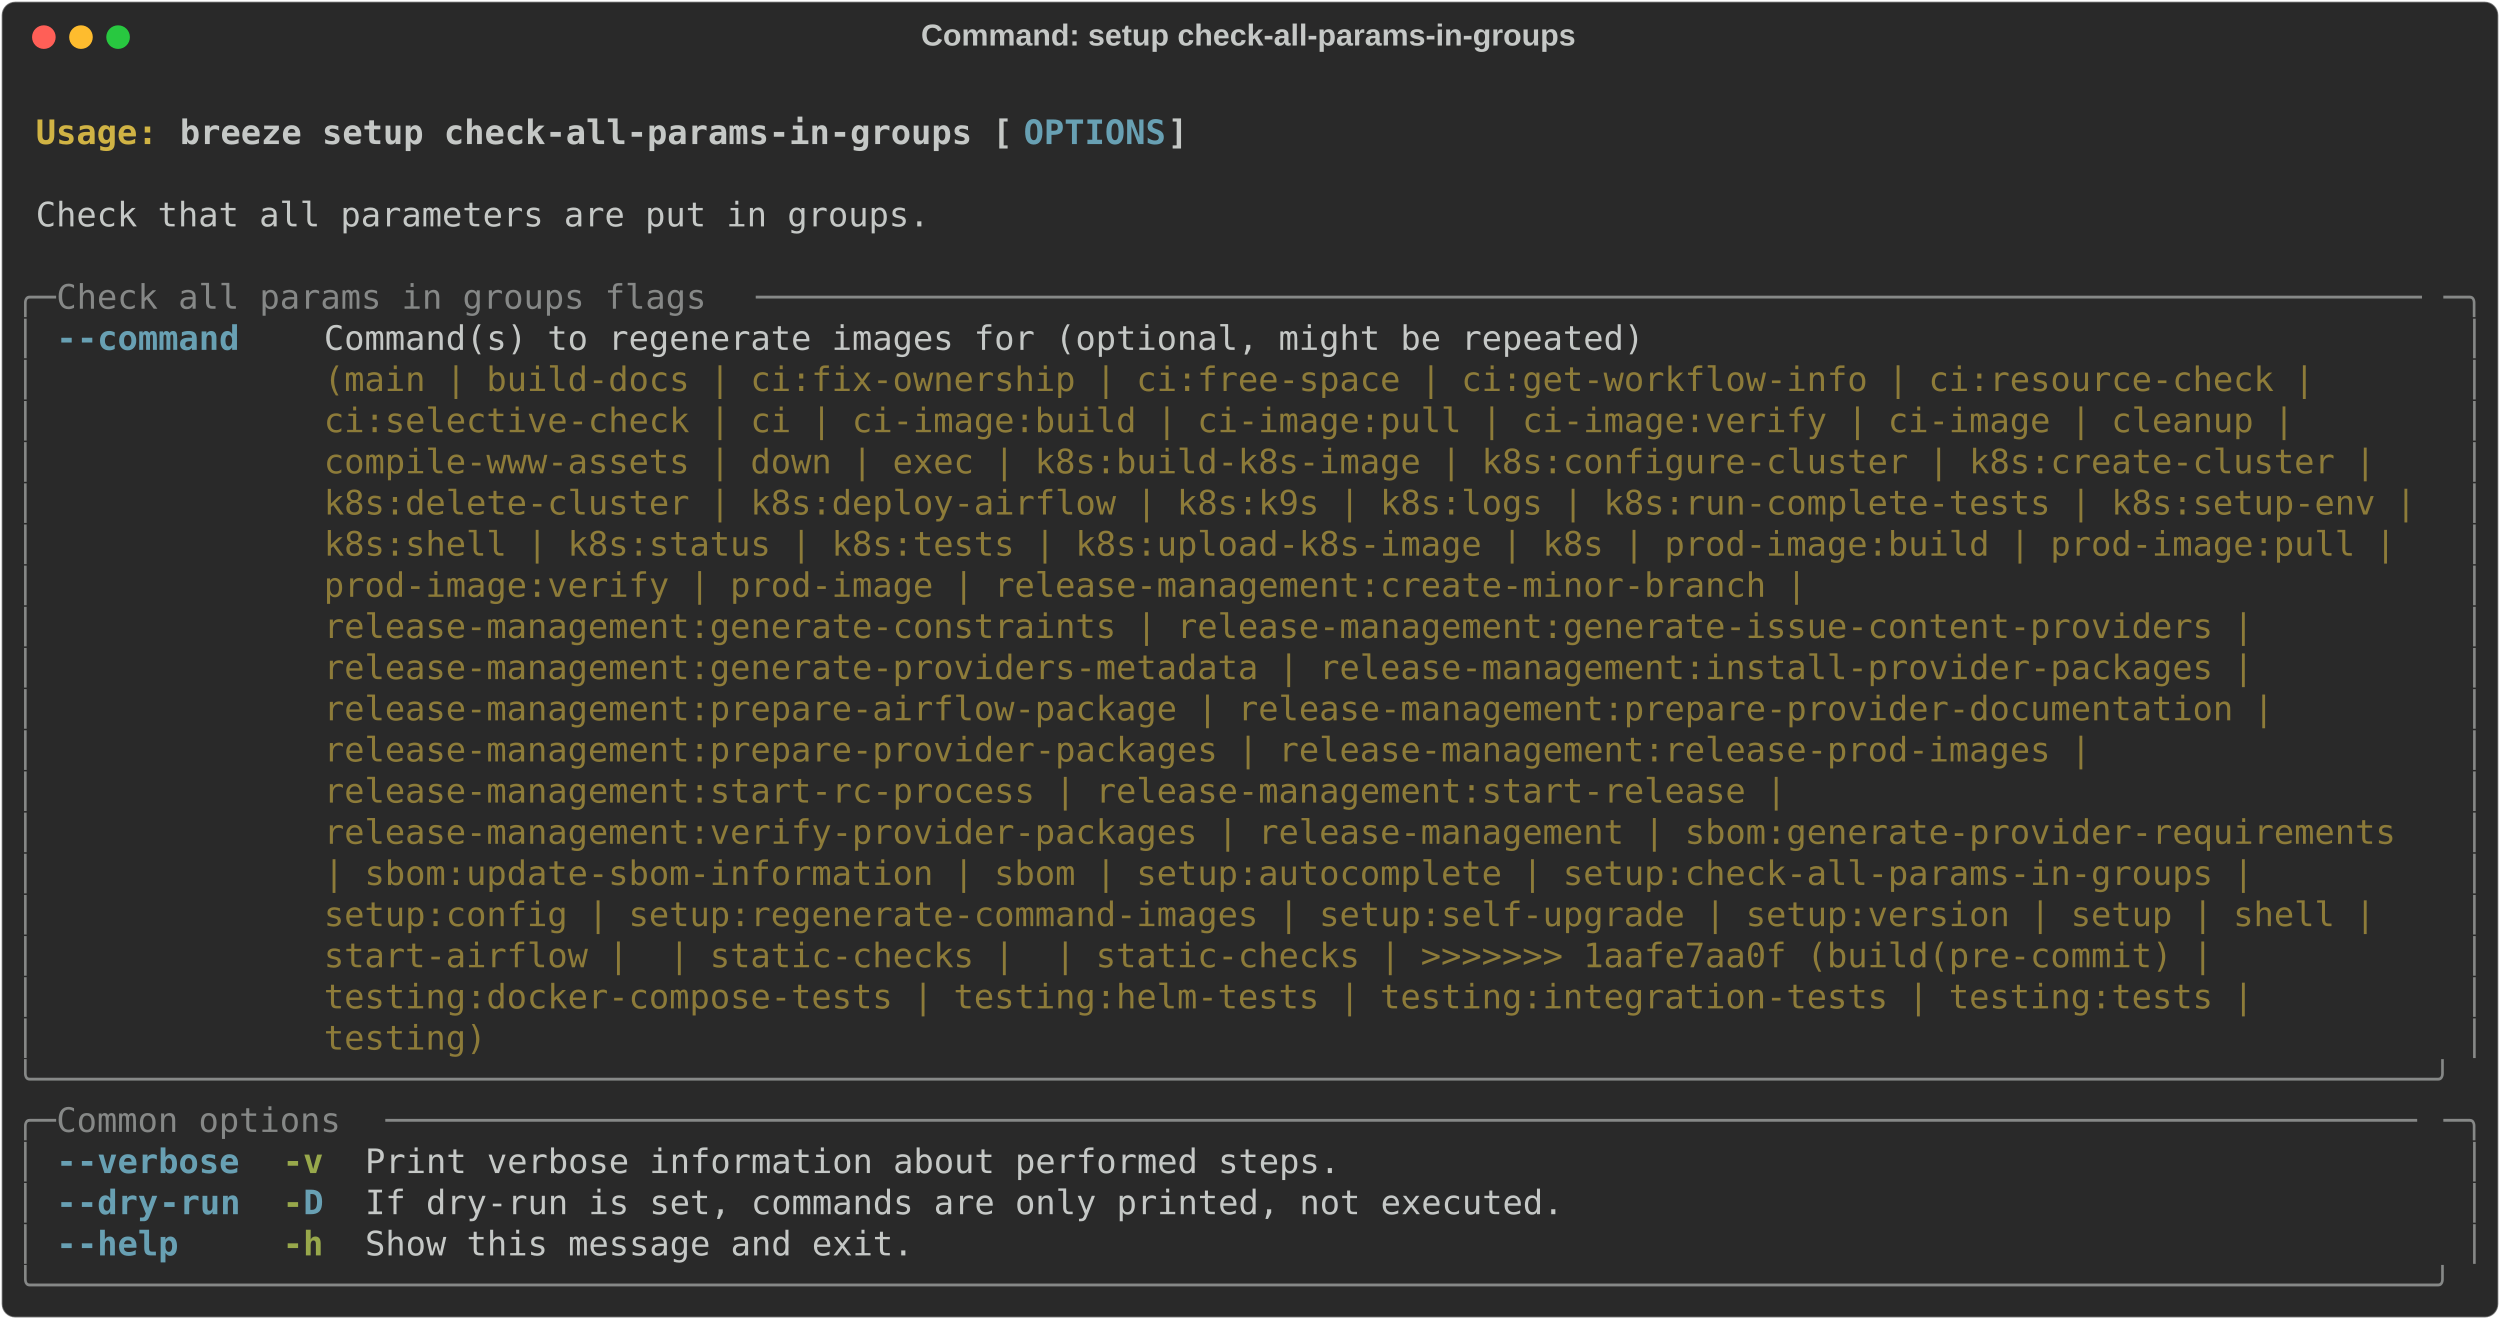
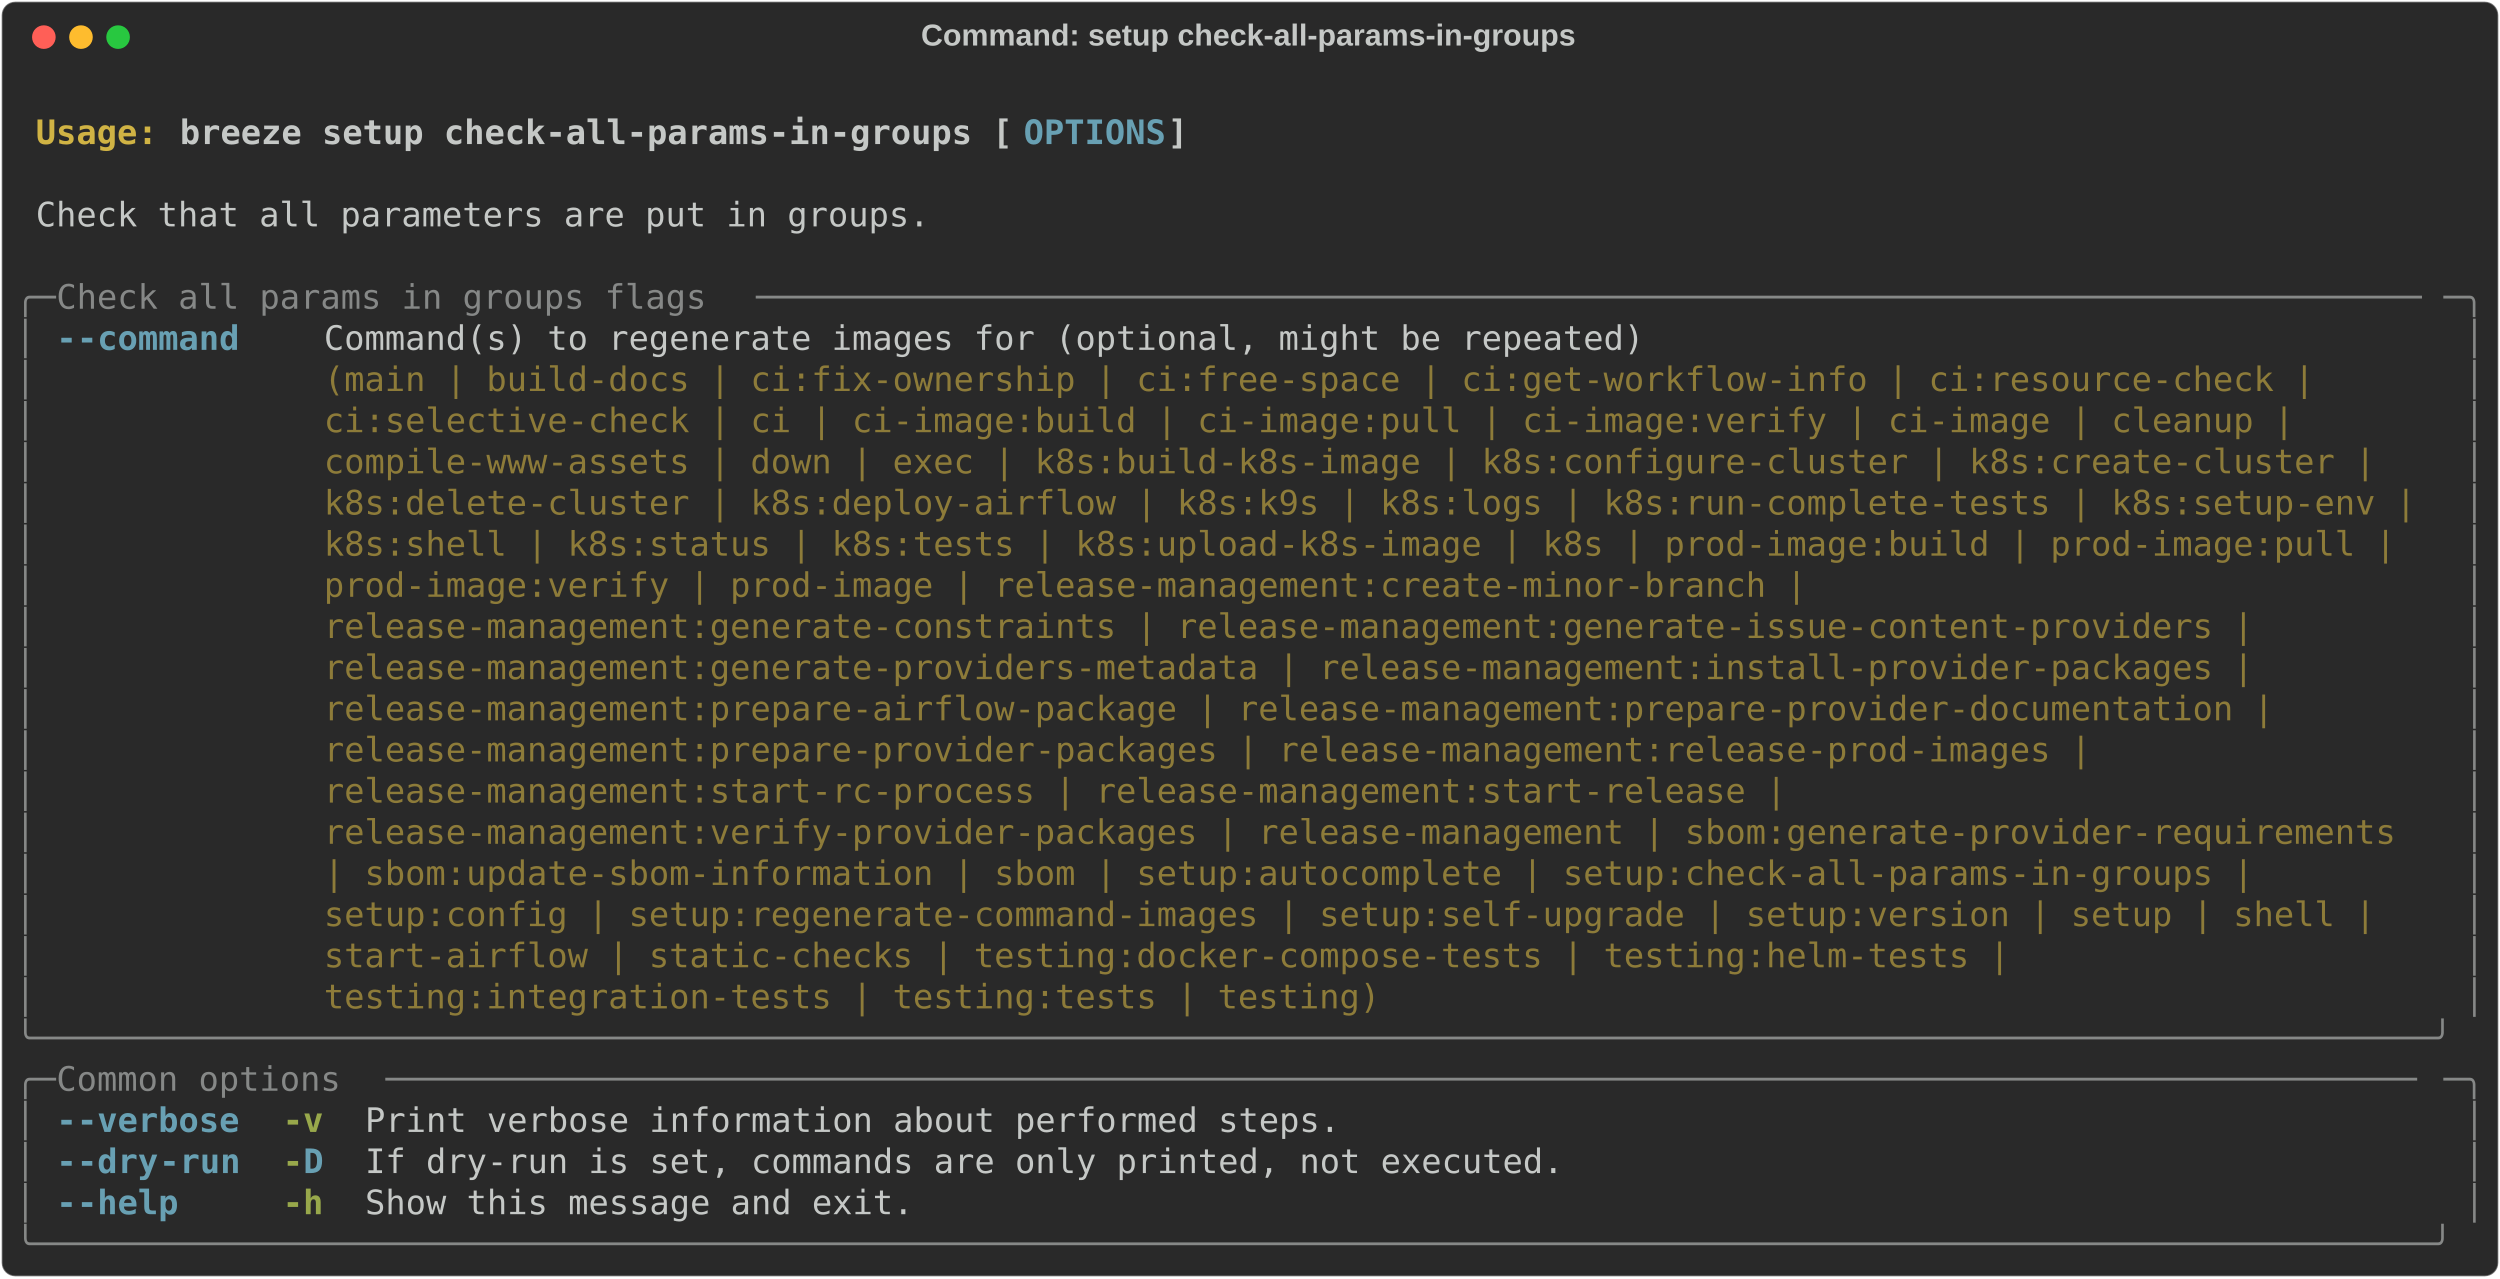
- <svg xmlns="http://www.w3.org/2000/svg" class="rich-terminal" viewBox="0 0 1482 782.0">
+ <svg xmlns="http://www.w3.org/2000/svg" class="rich-terminal" viewBox="0 0 1482 757.6">
  <style>

    @font-face {
        font-family: "Fira Code";
        src: local("FiraCode-Regular"),
                url("https://cdnjs.cloudflare.com/ajax/libs/firacode/6.2.0/woff2/FiraCode-Regular.woff2") format("woff2"),
                url("https://cdnjs.cloudflare.com/ajax/libs/firacode/6.2.0/woff/FiraCode-Regular.woff") format("woff");
        font-style: normal;
        font-weight: 400;
    }
    @font-face {
        font-family: "Fira Code";
        src: local("FiraCode-Bold"),
                url("https://cdnjs.cloudflare.com/ajax/libs/firacode/6.2.0/woff2/FiraCode-Bold.woff2") format("woff2"),
                url("https://cdnjs.cloudflare.com/ajax/libs/firacode/6.2.0/woff/FiraCode-Bold.woff") format("woff");
        font-style: bold;
        font-weight: 700;
    }

    .breeze-setup-check-all-params-in-groups-matrix {
        font-family: Fira Code, monospace;
        font-size: 20px;
        line-height: 24.4px;
        font-variant-east-asian: full-width;
    }

    .breeze-setup-check-all-params-in-groups-title {
        font-size: 18px;
        font-weight: bold;
        font-family: arial;
    }

    .breeze-setup-check-all-params-in-groups-r1 { fill: #c5c8c6;font-weight: bold }
.breeze-setup-check-all-params-in-groups-r2 { fill: #c5c8c6 }
.breeze-setup-check-all-params-in-groups-r3 { fill: #d0b344;font-weight: bold }
.breeze-setup-check-all-params-in-groups-r4 { fill: #68a0b3;font-weight: bold }
.breeze-setup-check-all-params-in-groups-r5 { fill: #868887 }
.breeze-setup-check-all-params-in-groups-r6 { fill: #8d7b39 }
.breeze-setup-check-all-params-in-groups-r7 { fill: #98a84b;font-weight: bold }
    </style>
  <defs>
    <clipPath id="breeze-setup-check-all-params-in-groups-clip-terminal">
-       <rect x="0" y="0" width="1463.0" height="731.0" />
+       <rect x="0" y="0" width="1463.0" height="706.6" />
    </clipPath>
    <clipPath id="breeze-setup-check-all-params-in-groups-line-0">
      <rect x="0" y="1.5" width="1464" height="24.65" />
    </clipPath>
    <clipPath id="breeze-setup-check-all-params-in-groups-line-1">
      <rect x="0" y="25.9" width="1464" height="24.65" />
    </clipPath>
    <clipPath id="breeze-setup-check-all-params-in-groups-line-2">
      <rect x="0" y="50.3" width="1464" height="24.65" />
    </clipPath>
    <clipPath id="breeze-setup-check-all-params-in-groups-line-3">
      <rect x="0" y="74.7" width="1464" height="24.65" />
    </clipPath>
    <clipPath id="breeze-setup-check-all-params-in-groups-line-4">
      <rect x="0" y="99.1" width="1464" height="24.65" />
    </clipPath>
    <clipPath id="breeze-setup-check-all-params-in-groups-line-5">
      <rect x="0" y="123.5" width="1464" height="24.65" />
    </clipPath>
    <clipPath id="breeze-setup-check-all-params-in-groups-line-6">
      <rect x="0" y="147.9" width="1464" height="24.65" />
    </clipPath>
    <clipPath id="breeze-setup-check-all-params-in-groups-line-7">
      <rect x="0" y="172.3" width="1464" height="24.65" />
    </clipPath>
    <clipPath id="breeze-setup-check-all-params-in-groups-line-8">
      <rect x="0" y="196.7" width="1464" height="24.65" />
    </clipPath>
    <clipPath id="breeze-setup-check-all-params-in-groups-line-9">
      <rect x="0" y="221.1" width="1464" height="24.65" />
    </clipPath>
    <clipPath id="breeze-setup-check-all-params-in-groups-line-10">
      <rect x="0" y="245.5" width="1464" height="24.65" />
    </clipPath>
    <clipPath id="breeze-setup-check-all-params-in-groups-line-11">
      <rect x="0" y="269.9" width="1464" height="24.65" />
    </clipPath>
    <clipPath id="breeze-setup-check-all-params-in-groups-line-12">
      <rect x="0" y="294.3" width="1464" height="24.65" />
    </clipPath>
    <clipPath id="breeze-setup-check-all-params-in-groups-line-13">
      <rect x="0" y="318.7" width="1464" height="24.65" />
    </clipPath>
    <clipPath id="breeze-setup-check-all-params-in-groups-line-14">
      <rect x="0" y="343.1" width="1464" height="24.65" />
    </clipPath>
    <clipPath id="breeze-setup-check-all-params-in-groups-line-15">
      <rect x="0" y="367.5" width="1464" height="24.65" />
    </clipPath>
    <clipPath id="breeze-setup-check-all-params-in-groups-line-16">
      <rect x="0" y="391.9" width="1464" height="24.65" />
    </clipPath>
    <clipPath id="breeze-setup-check-all-params-in-groups-line-17">
      <rect x="0" y="416.3" width="1464" height="24.65" />
    </clipPath>
    <clipPath id="breeze-setup-check-all-params-in-groups-line-18">
      <rect x="0" y="440.7" width="1464" height="24.65" />
    </clipPath>
    <clipPath id="breeze-setup-check-all-params-in-groups-line-19">
      <rect x="0" y="465.1" width="1464" height="24.65" />
    </clipPath>
    <clipPath id="breeze-setup-check-all-params-in-groups-line-20">
      <rect x="0" y="489.5" width="1464" height="24.65" />
    </clipPath>
    <clipPath id="breeze-setup-check-all-params-in-groups-line-21">
      <rect x="0" y="513.9" width="1464" height="24.65" />
    </clipPath>
    <clipPath id="breeze-setup-check-all-params-in-groups-line-22">
      <rect x="0" y="538.3" width="1464" height="24.65" />
    </clipPath>
    <clipPath id="breeze-setup-check-all-params-in-groups-line-23">
      <rect x="0" y="562.7" width="1464" height="24.65" />
    </clipPath>
    <clipPath id="breeze-setup-check-all-params-in-groups-line-24">
      <rect x="0" y="587.1" width="1464" height="24.65" />
    </clipPath>
    <clipPath id="breeze-setup-check-all-params-in-groups-line-25">
      <rect x="0" y="611.5" width="1464" height="24.65" />
    </clipPath>
    <clipPath id="breeze-setup-check-all-params-in-groups-line-26">
      <rect x="0" y="635.9" width="1464" height="24.65" />
    </clipPath>
    <clipPath id="breeze-setup-check-all-params-in-groups-line-27">
      <rect x="0" y="660.3" width="1464" height="24.65" />
    </clipPath>
-     <clipPath id="breeze-setup-check-all-params-in-groups-line-28">
-       <rect x="0" y="684.7" width="1464" height="24.65" />
-     </clipPath>
  </defs>
-   <rect fill="#292929" stroke="rgba(255,255,255,0.35)" stroke-width="1" x="1" y="1" width="1480" height="780" rx="8" />
+   <rect fill="#292929" stroke="rgba(255,255,255,0.35)" stroke-width="1" x="1" y="1" width="1480" height="755.6" rx="8" />
  <text class="breeze-setup-check-all-params-in-groups-title" fill="#c5c8c6" text-anchor="middle" x="740" y="27">Command: setup check-all-params-in-groups</text>
  <g transform="translate(26,22)">
    <circle cx="0" cy="0" r="7" fill="#ff5f57" />
    <circle cx="22" cy="0" r="7" fill="#febc2e" />
    <circle cx="44" cy="0" r="7" fill="#28c840" />
  </g>
  <g transform="translate(9, 41)" clip-path="url(#breeze-setup-check-all-params-in-groups-clip-terminal)">
    <g class="breeze-setup-check-all-params-in-groups-matrix">
      <text class="breeze-setup-check-all-params-in-groups-r2" x="1464" y="20" textLength="12.2" clip-path="url(#breeze-setup-check-all-params-in-groups-line-0)">
</text>
      <text class="breeze-setup-check-all-params-in-groups-r3" x="12.2" y="44.4" textLength="85.4" clip-path="url(#breeze-setup-check-all-params-in-groups-line-1)">Usage: </text>
      <text class="breeze-setup-check-all-params-in-groups-r1" x="97.6" y="44.4" textLength="500.2" clip-path="url(#breeze-setup-check-all-params-in-groups-line-1)">breeze setup check-all-params-in-groups [</text>
      <text class="breeze-setup-check-all-params-in-groups-r4" x="597.8" y="44.4" textLength="85.4" clip-path="url(#breeze-setup-check-all-params-in-groups-line-1)">OPTIONS</text>
      <text class="breeze-setup-check-all-params-in-groups-r1" x="683.2" y="44.4" textLength="12.2" clip-path="url(#breeze-setup-check-all-params-in-groups-line-1)">]</text>
      <text class="breeze-setup-check-all-params-in-groups-r2" x="1464" y="44.4" textLength="12.2" clip-path="url(#breeze-setup-check-all-params-in-groups-line-1)">
</text>
      <text class="breeze-setup-check-all-params-in-groups-r2" x="1464" y="68.8" textLength="12.2" clip-path="url(#breeze-setup-check-all-params-in-groups-line-2)">
</text>
      <text class="breeze-setup-check-all-params-in-groups-r2" x="12.2" y="93.2" textLength="536.8" clip-path="url(#breeze-setup-check-all-params-in-groups-line-3)">Check that all parameters are put in groups.</text>
      <text class="breeze-setup-check-all-params-in-groups-r2" x="1464" y="93.2" textLength="12.2" clip-path="url(#breeze-setup-check-all-params-in-groups-line-3)">
</text>
      <text class="breeze-setup-check-all-params-in-groups-r2" x="1464" y="117.6" textLength="12.2" clip-path="url(#breeze-setup-check-all-params-in-groups-line-4)">
</text>
      <text class="breeze-setup-check-all-params-in-groups-r5" x="0" y="142" textLength="24.4" clip-path="url(#breeze-setup-check-all-params-in-groups-line-5)">╭─</text>
      <text class="breeze-setup-check-all-params-in-groups-r5" x="24.4" y="142" textLength="414.8" clip-path="url(#breeze-setup-check-all-params-in-groups-line-5)"> Check all params in groups flags </text>
      <text class="breeze-setup-check-all-params-in-groups-r5" x="439.2" y="142" textLength="1000.4" clip-path="url(#breeze-setup-check-all-params-in-groups-line-5)">──────────────────────────────────────────────────────────────────────────────────</text>
      <text class="breeze-setup-check-all-params-in-groups-r5" x="1439.6" y="142" textLength="24.4" clip-path="url(#breeze-setup-check-all-params-in-groups-line-5)">─╮</text>
      <text class="breeze-setup-check-all-params-in-groups-r2" x="1464" y="142" textLength="12.2" clip-path="url(#breeze-setup-check-all-params-in-groups-line-5)">
</text>
      <text class="breeze-setup-check-all-params-in-groups-r5" x="0" y="166.4" textLength="12.2" clip-path="url(#breeze-setup-check-all-params-in-groups-line-6)">│</text>
      <text class="breeze-setup-check-all-params-in-groups-r4" x="24.4" y="166.4" textLength="12.2" clip-path="url(#breeze-setup-check-all-params-in-groups-line-6)">-</text>
      <text class="breeze-setup-check-all-params-in-groups-r4" x="36.6" y="166.4" textLength="97.6" clip-path="url(#breeze-setup-check-all-params-in-groups-line-6)">-command</text>
      <text class="breeze-setup-check-all-params-in-groups-r2" x="183" y="166.4" textLength="1256.6" clip-path="url(#breeze-setup-check-all-params-in-groups-line-6)">Command(s) to regenerate images for (optional, might be repeated)                                      </text>
      <text class="breeze-setup-check-all-params-in-groups-r5" x="1451.8" y="166.4" textLength="12.2" clip-path="url(#breeze-setup-check-all-params-in-groups-line-6)">│</text>
      <text class="breeze-setup-check-all-params-in-groups-r2" x="1464" y="166.4" textLength="12.2" clip-path="url(#breeze-setup-check-all-params-in-groups-line-6)">
</text>
      <text class="breeze-setup-check-all-params-in-groups-r5" x="0" y="190.8" textLength="12.2" clip-path="url(#breeze-setup-check-all-params-in-groups-line-7)">│</text>
      <text class="breeze-setup-check-all-params-in-groups-r6" x="183" y="190.8" textLength="1256.6" clip-path="url(#breeze-setup-check-all-params-in-groups-line-7)">(main | build-docs | ci:fix-ownership | ci:free-space | ci:get-workflow-info | ci:resource-check |     </text>
      <text class="breeze-setup-check-all-params-in-groups-r5" x="1451.8" y="190.8" textLength="12.2" clip-path="url(#breeze-setup-check-all-params-in-groups-line-7)">│</text>
      <text class="breeze-setup-check-all-params-in-groups-r2" x="1464" y="190.8" textLength="12.2" clip-path="url(#breeze-setup-check-all-params-in-groups-line-7)">
</text>
      <text class="breeze-setup-check-all-params-in-groups-r5" x="0" y="215.2" textLength="12.2" clip-path="url(#breeze-setup-check-all-params-in-groups-line-8)">│</text>
      <text class="breeze-setup-check-all-params-in-groups-r6" x="183" y="215.2" textLength="1256.6" clip-path="url(#breeze-setup-check-all-params-in-groups-line-8)">ci:selective-check | ci | ci-image:build | ci-image:pull | ci-image:verify | ci-image | cleanup |      </text>
      <text class="breeze-setup-check-all-params-in-groups-r5" x="1451.8" y="215.2" textLength="12.2" clip-path="url(#breeze-setup-check-all-params-in-groups-line-8)">│</text>
      <text class="breeze-setup-check-all-params-in-groups-r2" x="1464" y="215.2" textLength="12.2" clip-path="url(#breeze-setup-check-all-params-in-groups-line-8)">
</text>
      <text class="breeze-setup-check-all-params-in-groups-r5" x="0" y="239.6" textLength="12.2" clip-path="url(#breeze-setup-check-all-params-in-groups-line-9)">│</text>
      <text class="breeze-setup-check-all-params-in-groups-r6" x="183" y="239.6" textLength="1256.6" clip-path="url(#breeze-setup-check-all-params-in-groups-line-9)">compile-www-assets | down | exec | k8s:build-k8s-image | k8s:configure-cluster | k8s:create-cluster |  </text>
      <text class="breeze-setup-check-all-params-in-groups-r5" x="1451.8" y="239.6" textLength="12.2" clip-path="url(#breeze-setup-check-all-params-in-groups-line-9)">│</text>
      <text class="breeze-setup-check-all-params-in-groups-r2" x="1464" y="239.6" textLength="12.2" clip-path="url(#breeze-setup-check-all-params-in-groups-line-9)">
</text>
      <text class="breeze-setup-check-all-params-in-groups-r5" x="0" y="264" textLength="12.2" clip-path="url(#breeze-setup-check-all-params-in-groups-line-10)">│</text>
      <text class="breeze-setup-check-all-params-in-groups-r6" x="183" y="264" textLength="1256.6" clip-path="url(#breeze-setup-check-all-params-in-groups-line-10)">k8s:delete-cluster | k8s:deploy-airflow | k8s:k9s | k8s:logs | k8s:run-complete-tests | k8s:setup-env |</text>
      <text class="breeze-setup-check-all-params-in-groups-r5" x="1451.8" y="264" textLength="12.2" clip-path="url(#breeze-setup-check-all-params-in-groups-line-10)">│</text>
      <text class="breeze-setup-check-all-params-in-groups-r2" x="1464" y="264" textLength="12.2" clip-path="url(#breeze-setup-check-all-params-in-groups-line-10)">
</text>
      <text class="breeze-setup-check-all-params-in-groups-r5" x="0" y="288.4" textLength="12.2" clip-path="url(#breeze-setup-check-all-params-in-groups-line-11)">│</text>
      <text class="breeze-setup-check-all-params-in-groups-r6" x="183" y="288.4" textLength="1256.6" clip-path="url(#breeze-setup-check-all-params-in-groups-line-11)">k8s:shell | k8s:status | k8s:tests | k8s:upload-k8s-image | k8s | prod-image:build | prod-image:pull | </text>
      <text class="breeze-setup-check-all-params-in-groups-r5" x="1451.8" y="288.4" textLength="12.2" clip-path="url(#breeze-setup-check-all-params-in-groups-line-11)">│</text>
      <text class="breeze-setup-check-all-params-in-groups-r2" x="1464" y="288.4" textLength="12.2" clip-path="url(#breeze-setup-check-all-params-in-groups-line-11)">
</text>
      <text class="breeze-setup-check-all-params-in-groups-r5" x="0" y="312.8" textLength="12.2" clip-path="url(#breeze-setup-check-all-params-in-groups-line-12)">│</text>
      <text class="breeze-setup-check-all-params-in-groups-r6" x="183" y="312.8" textLength="1256.6" clip-path="url(#breeze-setup-check-all-params-in-groups-line-12)">prod-image:verify | prod-image | release-management:create-minor-branch |                              </text>
      <text class="breeze-setup-check-all-params-in-groups-r5" x="1451.8" y="312.8" textLength="12.2" clip-path="url(#breeze-setup-check-all-params-in-groups-line-12)">│</text>
      <text class="breeze-setup-check-all-params-in-groups-r2" x="1464" y="312.8" textLength="12.2" clip-path="url(#breeze-setup-check-all-params-in-groups-line-12)">
</text>
      <text class="breeze-setup-check-all-params-in-groups-r5" x="0" y="337.2" textLength="12.2" clip-path="url(#breeze-setup-check-all-params-in-groups-line-13)">│</text>
      <text class="breeze-setup-check-all-params-in-groups-r6" x="183" y="337.2" textLength="1256.6" clip-path="url(#breeze-setup-check-all-params-in-groups-line-13)">release-management:generate-constraints | release-management:generate-issue-content-providers |        </text>
      <text class="breeze-setup-check-all-params-in-groups-r5" x="1451.8" y="337.2" textLength="12.2" clip-path="url(#breeze-setup-check-all-params-in-groups-line-13)">│</text>
      <text class="breeze-setup-check-all-params-in-groups-r2" x="1464" y="337.2" textLength="12.2" clip-path="url(#breeze-setup-check-all-params-in-groups-line-13)">
</text>
      <text class="breeze-setup-check-all-params-in-groups-r5" x="0" y="361.6" textLength="12.2" clip-path="url(#breeze-setup-check-all-params-in-groups-line-14)">│</text>
      <text class="breeze-setup-check-all-params-in-groups-r6" x="183" y="361.6" textLength="1256.6" clip-path="url(#breeze-setup-check-all-params-in-groups-line-14)">release-management:generate-providers-metadata | release-management:install-provider-packages |        </text>
      <text class="breeze-setup-check-all-params-in-groups-r5" x="1451.8" y="361.6" textLength="12.2" clip-path="url(#breeze-setup-check-all-params-in-groups-line-14)">│</text>
      <text class="breeze-setup-check-all-params-in-groups-r2" x="1464" y="361.6" textLength="12.2" clip-path="url(#breeze-setup-check-all-params-in-groups-line-14)">
</text>
      <text class="breeze-setup-check-all-params-in-groups-r5" x="0" y="386" textLength="12.2" clip-path="url(#breeze-setup-check-all-params-in-groups-line-15)">│</text>
      <text class="breeze-setup-check-all-params-in-groups-r6" x="183" y="386" textLength="1256.6" clip-path="url(#breeze-setup-check-all-params-in-groups-line-15)">release-management:prepare-airflow-package | release-management:prepare-provider-documentation |       </text>
      <text class="breeze-setup-check-all-params-in-groups-r5" x="1451.8" y="386" textLength="12.2" clip-path="url(#breeze-setup-check-all-params-in-groups-line-15)">│</text>
      <text class="breeze-setup-check-all-params-in-groups-r2" x="1464" y="386" textLength="12.2" clip-path="url(#breeze-setup-check-all-params-in-groups-line-15)">
</text>
      <text class="breeze-setup-check-all-params-in-groups-r5" x="0" y="410.4" textLength="12.2" clip-path="url(#breeze-setup-check-all-params-in-groups-line-16)">│</text>
      <text class="breeze-setup-check-all-params-in-groups-r6" x="183" y="410.4" textLength="1256.6" clip-path="url(#breeze-setup-check-all-params-in-groups-line-16)">release-management:prepare-provider-packages | release-management:release-prod-images |                </text>
      <text class="breeze-setup-check-all-params-in-groups-r5" x="1451.8" y="410.4" textLength="12.2" clip-path="url(#breeze-setup-check-all-params-in-groups-line-16)">│</text>
      <text class="breeze-setup-check-all-params-in-groups-r2" x="1464" y="410.4" textLength="12.2" clip-path="url(#breeze-setup-check-all-params-in-groups-line-16)">
</text>
      <text class="breeze-setup-check-all-params-in-groups-r5" x="0" y="434.8" textLength="12.2" clip-path="url(#breeze-setup-check-all-params-in-groups-line-17)">│</text>
      <text class="breeze-setup-check-all-params-in-groups-r6" x="183" y="434.8" textLength="1256.6" clip-path="url(#breeze-setup-check-all-params-in-groups-line-17)">release-management:start-rc-process | release-management:start-release |                               </text>
      <text class="breeze-setup-check-all-params-in-groups-r5" x="1451.8" y="434.8" textLength="12.2" clip-path="url(#breeze-setup-check-all-params-in-groups-line-17)">│</text>
      <text class="breeze-setup-check-all-params-in-groups-r2" x="1464" y="434.8" textLength="12.2" clip-path="url(#breeze-setup-check-all-params-in-groups-line-17)">
</text>
      <text class="breeze-setup-check-all-params-in-groups-r5" x="0" y="459.2" textLength="12.2" clip-path="url(#breeze-setup-check-all-params-in-groups-line-18)">│</text>
      <text class="breeze-setup-check-all-params-in-groups-r6" x="183" y="459.2" textLength="1256.6" clip-path="url(#breeze-setup-check-all-params-in-groups-line-18)">release-management:verify-provider-packages | release-management | sbom:generate-provider-requirements </text>
      <text class="breeze-setup-check-all-params-in-groups-r5" x="1451.8" y="459.2" textLength="12.2" clip-path="url(#breeze-setup-check-all-params-in-groups-line-18)">│</text>
      <text class="breeze-setup-check-all-params-in-groups-r2" x="1464" y="459.2" textLength="12.2" clip-path="url(#breeze-setup-check-all-params-in-groups-line-18)">
</text>
      <text class="breeze-setup-check-all-params-in-groups-r5" x="0" y="483.6" textLength="12.2" clip-path="url(#breeze-setup-check-all-params-in-groups-line-19)">│</text>
      <text class="breeze-setup-check-all-params-in-groups-r6" x="183" y="483.6" textLength="1256.6" clip-path="url(#breeze-setup-check-all-params-in-groups-line-19)">| sbom:update-sbom-information | sbom | setup:autocomplete | setup:check-all-params-in-groups |        </text>
      <text class="breeze-setup-check-all-params-in-groups-r5" x="1451.8" y="483.6" textLength="12.2" clip-path="url(#breeze-setup-check-all-params-in-groups-line-19)">│</text>
      <text class="breeze-setup-check-all-params-in-groups-r2" x="1464" y="483.6" textLength="12.2" clip-path="url(#breeze-setup-check-all-params-in-groups-line-19)">
</text>
      <text class="breeze-setup-check-all-params-in-groups-r5" x="0" y="508" textLength="12.2" clip-path="url(#breeze-setup-check-all-params-in-groups-line-20)">│</text>
      <text class="breeze-setup-check-all-params-in-groups-r6" x="183" y="508" textLength="1256.6" clip-path="url(#breeze-setup-check-all-params-in-groups-line-20)">setup:config | setup:regenerate-command-images | setup:self-upgrade | setup:version | setup | shell |  </text>
      <text class="breeze-setup-check-all-params-in-groups-r5" x="1451.8" y="508" textLength="12.2" clip-path="url(#breeze-setup-check-all-params-in-groups-line-20)">│</text>
      <text class="breeze-setup-check-all-params-in-groups-r2" x="1464" y="508" textLength="12.2" clip-path="url(#breeze-setup-check-all-params-in-groups-line-20)">
</text>
      <text class="breeze-setup-check-all-params-in-groups-r5" x="0" y="532.4" textLength="12.2" clip-path="url(#breeze-setup-check-all-params-in-groups-line-21)">│</text>
-       <text class="breeze-setup-check-all-params-in-groups-r6" x="183" y="532.4" textLength="1256.6" clip-path="url(#breeze-setup-check-all-params-in-groups-line-21)">start-airflow |  | static-checks |  | static-checks | &gt;&gt;&gt;&gt;&gt;&gt;&gt; 1aafe7aa0f (build(pre-commit) |          </text>
+       <text class="breeze-setup-check-all-params-in-groups-r6" x="183" y="532.4" textLength="1256.6" clip-path="url(#breeze-setup-check-all-params-in-groups-line-21)">start-airflow | static-checks | testing:docker-compose-tests | testing:helm-tests |                    </text>
      <text class="breeze-setup-check-all-params-in-groups-r5" x="1451.8" y="532.4" textLength="12.2" clip-path="url(#breeze-setup-check-all-params-in-groups-line-21)">│</text>
      <text class="breeze-setup-check-all-params-in-groups-r2" x="1464" y="532.4" textLength="12.2" clip-path="url(#breeze-setup-check-all-params-in-groups-line-21)">
</text>
      <text class="breeze-setup-check-all-params-in-groups-r5" x="0" y="556.8" textLength="12.2" clip-path="url(#breeze-setup-check-all-params-in-groups-line-22)">│</text>
-       <text class="breeze-setup-check-all-params-in-groups-r6" x="183" y="556.8" textLength="1256.6" clip-path="url(#breeze-setup-check-all-params-in-groups-line-22)">testing:docker-compose-tests | testing:helm-tests | testing:integration-tests | testing:tests |        </text>
+       <text class="breeze-setup-check-all-params-in-groups-r6" x="183" y="556.8" textLength="1256.6" clip-path="url(#breeze-setup-check-all-params-in-groups-line-22)">testing:integration-tests | testing:tests | testing)                                                   </text>
      <text class="breeze-setup-check-all-params-in-groups-r5" x="1451.8" y="556.8" textLength="12.2" clip-path="url(#breeze-setup-check-all-params-in-groups-line-22)">│</text>
      <text class="breeze-setup-check-all-params-in-groups-r2" x="1464" y="556.8" textLength="12.2" clip-path="url(#breeze-setup-check-all-params-in-groups-line-22)">
</text>
-       <text class="breeze-setup-check-all-params-in-groups-r5" x="0" y="581.2" textLength="12.2" clip-path="url(#breeze-setup-check-all-params-in-groups-line-23)">│</text>
-       <text class="breeze-setup-check-all-params-in-groups-r6" x="183" y="581.2" textLength="1256.6" clip-path="url(#breeze-setup-check-all-params-in-groups-line-23)">testing)                                                                                               </text>
-       <text class="breeze-setup-check-all-params-in-groups-r5" x="1451.8" y="581.2" textLength="12.2" clip-path="url(#breeze-setup-check-all-params-in-groups-line-23)">│</text>
+       <text class="breeze-setup-check-all-params-in-groups-r5" x="0" y="581.2" textLength="1464" clip-path="url(#breeze-setup-check-all-params-in-groups-line-23)">╰──────────────────────────────────────────────────────────────────────────────────────────────────────────────────────╯</text>
      <text class="breeze-setup-check-all-params-in-groups-r2" x="1464" y="581.2" textLength="12.2" clip-path="url(#breeze-setup-check-all-params-in-groups-line-23)">
</text>
-       <text class="breeze-setup-check-all-params-in-groups-r5" x="0" y="605.6" textLength="1464" clip-path="url(#breeze-setup-check-all-params-in-groups-line-24)">╰──────────────────────────────────────────────────────────────────────────────────────────────────────────────────────╯</text>
+       <text class="breeze-setup-check-all-params-in-groups-r5" x="0" y="605.6" textLength="24.4" clip-path="url(#breeze-setup-check-all-params-in-groups-line-24)">╭─</text>
+       <text class="breeze-setup-check-all-params-in-groups-r5" x="24.4" y="605.6" textLength="195.2" clip-path="url(#breeze-setup-check-all-params-in-groups-line-24)"> Common options </text>
+       <text class="breeze-setup-check-all-params-in-groups-r5" x="219.6" y="605.6" textLength="1220" clip-path="url(#breeze-setup-check-all-params-in-groups-line-24)">────────────────────────────────────────────────────────────────────────────────────────────────────</text>
+       <text class="breeze-setup-check-all-params-in-groups-r5" x="1439.6" y="605.6" textLength="24.4" clip-path="url(#breeze-setup-check-all-params-in-groups-line-24)">─╮</text>
      <text class="breeze-setup-check-all-params-in-groups-r2" x="1464" y="605.6" textLength="12.2" clip-path="url(#breeze-setup-check-all-params-in-groups-line-24)">
</text>
-       <text class="breeze-setup-check-all-params-in-groups-r5" x="0" y="630" textLength="24.4" clip-path="url(#breeze-setup-check-all-params-in-groups-line-25)">╭─</text>
-       <text class="breeze-setup-check-all-params-in-groups-r5" x="24.4" y="630" textLength="195.2" clip-path="url(#breeze-setup-check-all-params-in-groups-line-25)"> Common options </text>
-       <text class="breeze-setup-check-all-params-in-groups-r5" x="219.6" y="630" textLength="1220" clip-path="url(#breeze-setup-check-all-params-in-groups-line-25)">────────────────────────────────────────────────────────────────────────────────────────────────────</text>
-       <text class="breeze-setup-check-all-params-in-groups-r5" x="1439.6" y="630" textLength="24.4" clip-path="url(#breeze-setup-check-all-params-in-groups-line-25)">─╮</text>
+       <text class="breeze-setup-check-all-params-in-groups-r5" x="0" y="630" textLength="12.2" clip-path="url(#breeze-setup-check-all-params-in-groups-line-25)">│</text>
+       <text class="breeze-setup-check-all-params-in-groups-r4" x="24.4" y="630" textLength="12.2" clip-path="url(#breeze-setup-check-all-params-in-groups-line-25)">-</text>
+       <text class="breeze-setup-check-all-params-in-groups-r4" x="36.6" y="630" textLength="97.6" clip-path="url(#breeze-setup-check-all-params-in-groups-line-25)">-verbose</text>
+       <text class="breeze-setup-check-all-params-in-groups-r7" x="158.6" y="630" textLength="24.4" clip-path="url(#breeze-setup-check-all-params-in-groups-line-25)">-v</text>
+       <text class="breeze-setup-check-all-params-in-groups-r2" x="207.4" y="630" textLength="585.6" clip-path="url(#breeze-setup-check-all-params-in-groups-line-25)">Print verbose information about performed steps.</text>
+       <text class="breeze-setup-check-all-params-in-groups-r5" x="1451.8" y="630" textLength="12.2" clip-path="url(#breeze-setup-check-all-params-in-groups-line-25)">│</text>
      <text class="breeze-setup-check-all-params-in-groups-r2" x="1464" y="630" textLength="12.2" clip-path="url(#breeze-setup-check-all-params-in-groups-line-25)">
</text>
      <text class="breeze-setup-check-all-params-in-groups-r5" x="0" y="654.4" textLength="12.2" clip-path="url(#breeze-setup-check-all-params-in-groups-line-26)">│</text>
      <text class="breeze-setup-check-all-params-in-groups-r4" x="24.4" y="654.4" textLength="12.2" clip-path="url(#breeze-setup-check-all-params-in-groups-line-26)">-</text>
-       <text class="breeze-setup-check-all-params-in-groups-r4" x="36.6" y="654.4" textLength="97.6" clip-path="url(#breeze-setup-check-all-params-in-groups-line-26)">-verbose</text>
-       <text class="breeze-setup-check-all-params-in-groups-r7" x="158.6" y="654.4" textLength="24.4" clip-path="url(#breeze-setup-check-all-params-in-groups-line-26)">-v</text>
-       <text class="breeze-setup-check-all-params-in-groups-r2" x="207.4" y="654.4" textLength="585.6" clip-path="url(#breeze-setup-check-all-params-in-groups-line-26)">Print verbose information about performed steps.</text>
+       <text class="breeze-setup-check-all-params-in-groups-r4" x="36.6" y="654.4" textLength="48.8" clip-path="url(#breeze-setup-check-all-params-in-groups-line-26)">-dry</text>
+       <text class="breeze-setup-check-all-params-in-groups-r4" x="85.4" y="654.4" textLength="48.8" clip-path="url(#breeze-setup-check-all-params-in-groups-line-26)">-run</text>
+       <text class="breeze-setup-check-all-params-in-groups-r7" x="158.6" y="654.4" textLength="12.2" clip-path="url(#breeze-setup-check-all-params-in-groups-line-26)">-</text>
+       <text class="breeze-setup-check-all-params-in-groups-r4" x="170.8" y="654.4" textLength="12.2" clip-path="url(#breeze-setup-check-all-params-in-groups-line-26)">D</text>
+       <text class="breeze-setup-check-all-params-in-groups-r2" x="207.4" y="654.4" textLength="719.8" clip-path="url(#breeze-setup-check-all-params-in-groups-line-26)">If dry-run is set, commands are only printed, not executed.</text>
      <text class="breeze-setup-check-all-params-in-groups-r5" x="1451.8" y="654.4" textLength="12.2" clip-path="url(#breeze-setup-check-all-params-in-groups-line-26)">│</text>
      <text class="breeze-setup-check-all-params-in-groups-r2" x="1464" y="654.4" textLength="12.2" clip-path="url(#breeze-setup-check-all-params-in-groups-line-26)">
</text>
      <text class="breeze-setup-check-all-params-in-groups-r5" x="0" y="678.8" textLength="12.2" clip-path="url(#breeze-setup-check-all-params-in-groups-line-27)">│</text>
      <text class="breeze-setup-check-all-params-in-groups-r4" x="24.4" y="678.8" textLength="12.2" clip-path="url(#breeze-setup-check-all-params-in-groups-line-27)">-</text>
-       <text class="breeze-setup-check-all-params-in-groups-r4" x="36.6" y="678.8" textLength="48.8" clip-path="url(#breeze-setup-check-all-params-in-groups-line-27)">-dry</text>
-       <text class="breeze-setup-check-all-params-in-groups-r4" x="85.4" y="678.8" textLength="48.8" clip-path="url(#breeze-setup-check-all-params-in-groups-line-27)">-run</text>
-       <text class="breeze-setup-check-all-params-in-groups-r7" x="158.6" y="678.8" textLength="12.2" clip-path="url(#breeze-setup-check-all-params-in-groups-line-27)">-</text>
-       <text class="breeze-setup-check-all-params-in-groups-r4" x="170.8" y="678.8" textLength="12.2" clip-path="url(#breeze-setup-check-all-params-in-groups-line-27)">D</text>
-       <text class="breeze-setup-check-all-params-in-groups-r2" x="207.4" y="678.8" textLength="719.8" clip-path="url(#breeze-setup-check-all-params-in-groups-line-27)">If dry-run is set, commands are only printed, not executed.</text>
+       <text class="breeze-setup-check-all-params-in-groups-r4" x="36.6" y="678.8" textLength="61" clip-path="url(#breeze-setup-check-all-params-in-groups-line-27)">-help</text>
+       <text class="breeze-setup-check-all-params-in-groups-r7" x="158.6" y="678.8" textLength="24.4" clip-path="url(#breeze-setup-check-all-params-in-groups-line-27)">-h</text>
+       <text class="breeze-setup-check-all-params-in-groups-r2" x="207.4" y="678.8" textLength="329.4" clip-path="url(#breeze-setup-check-all-params-in-groups-line-27)">Show this message and exit.</text>
      <text class="breeze-setup-check-all-params-in-groups-r5" x="1451.8" y="678.8" textLength="12.2" clip-path="url(#breeze-setup-check-all-params-in-groups-line-27)">│</text>
      <text class="breeze-setup-check-all-params-in-groups-r2" x="1464" y="678.8" textLength="12.2" clip-path="url(#breeze-setup-check-all-params-in-groups-line-27)">
</text>
-       <text class="breeze-setup-check-all-params-in-groups-r5" x="0" y="703.2" textLength="12.2" clip-path="url(#breeze-setup-check-all-params-in-groups-line-28)">│</text>
-       <text class="breeze-setup-check-all-params-in-groups-r4" x="24.4" y="703.2" textLength="12.2" clip-path="url(#breeze-setup-check-all-params-in-groups-line-28)">-</text>
-       <text class="breeze-setup-check-all-params-in-groups-r4" x="36.6" y="703.2" textLength="61" clip-path="url(#breeze-setup-check-all-params-in-groups-line-28)">-help</text>
-       <text class="breeze-setup-check-all-params-in-groups-r7" x="158.6" y="703.2" textLength="24.4" clip-path="url(#breeze-setup-check-all-params-in-groups-line-28)">-h</text>
-       <text class="breeze-setup-check-all-params-in-groups-r2" x="207.4" y="703.2" textLength="329.4" clip-path="url(#breeze-setup-check-all-params-in-groups-line-28)">Show this message and exit.</text>
-       <text class="breeze-setup-check-all-params-in-groups-r5" x="1451.8" y="703.2" textLength="12.2" clip-path="url(#breeze-setup-check-all-params-in-groups-line-28)">│</text>
+       <text class="breeze-setup-check-all-params-in-groups-r5" x="0" y="703.2" textLength="1464" clip-path="url(#breeze-setup-check-all-params-in-groups-line-28)">╰──────────────────────────────────────────────────────────────────────────────────────────────────────────────────────╯</text>
      <text class="breeze-setup-check-all-params-in-groups-r2" x="1464" y="703.2" textLength="12.2" clip-path="url(#breeze-setup-check-all-params-in-groups-line-28)">
- </text>
-       <text class="breeze-setup-check-all-params-in-groups-r5" x="0" y="727.6" textLength="1464" clip-path="url(#breeze-setup-check-all-params-in-groups-line-29)">╰──────────────────────────────────────────────────────────────────────────────────────────────────────────────────────╯</text>
-       <text class="breeze-setup-check-all-params-in-groups-r2" x="1464" y="727.6" textLength="12.2" clip-path="url(#breeze-setup-check-all-params-in-groups-line-29)">
</text>
    </g>
  </g>
</svg>
